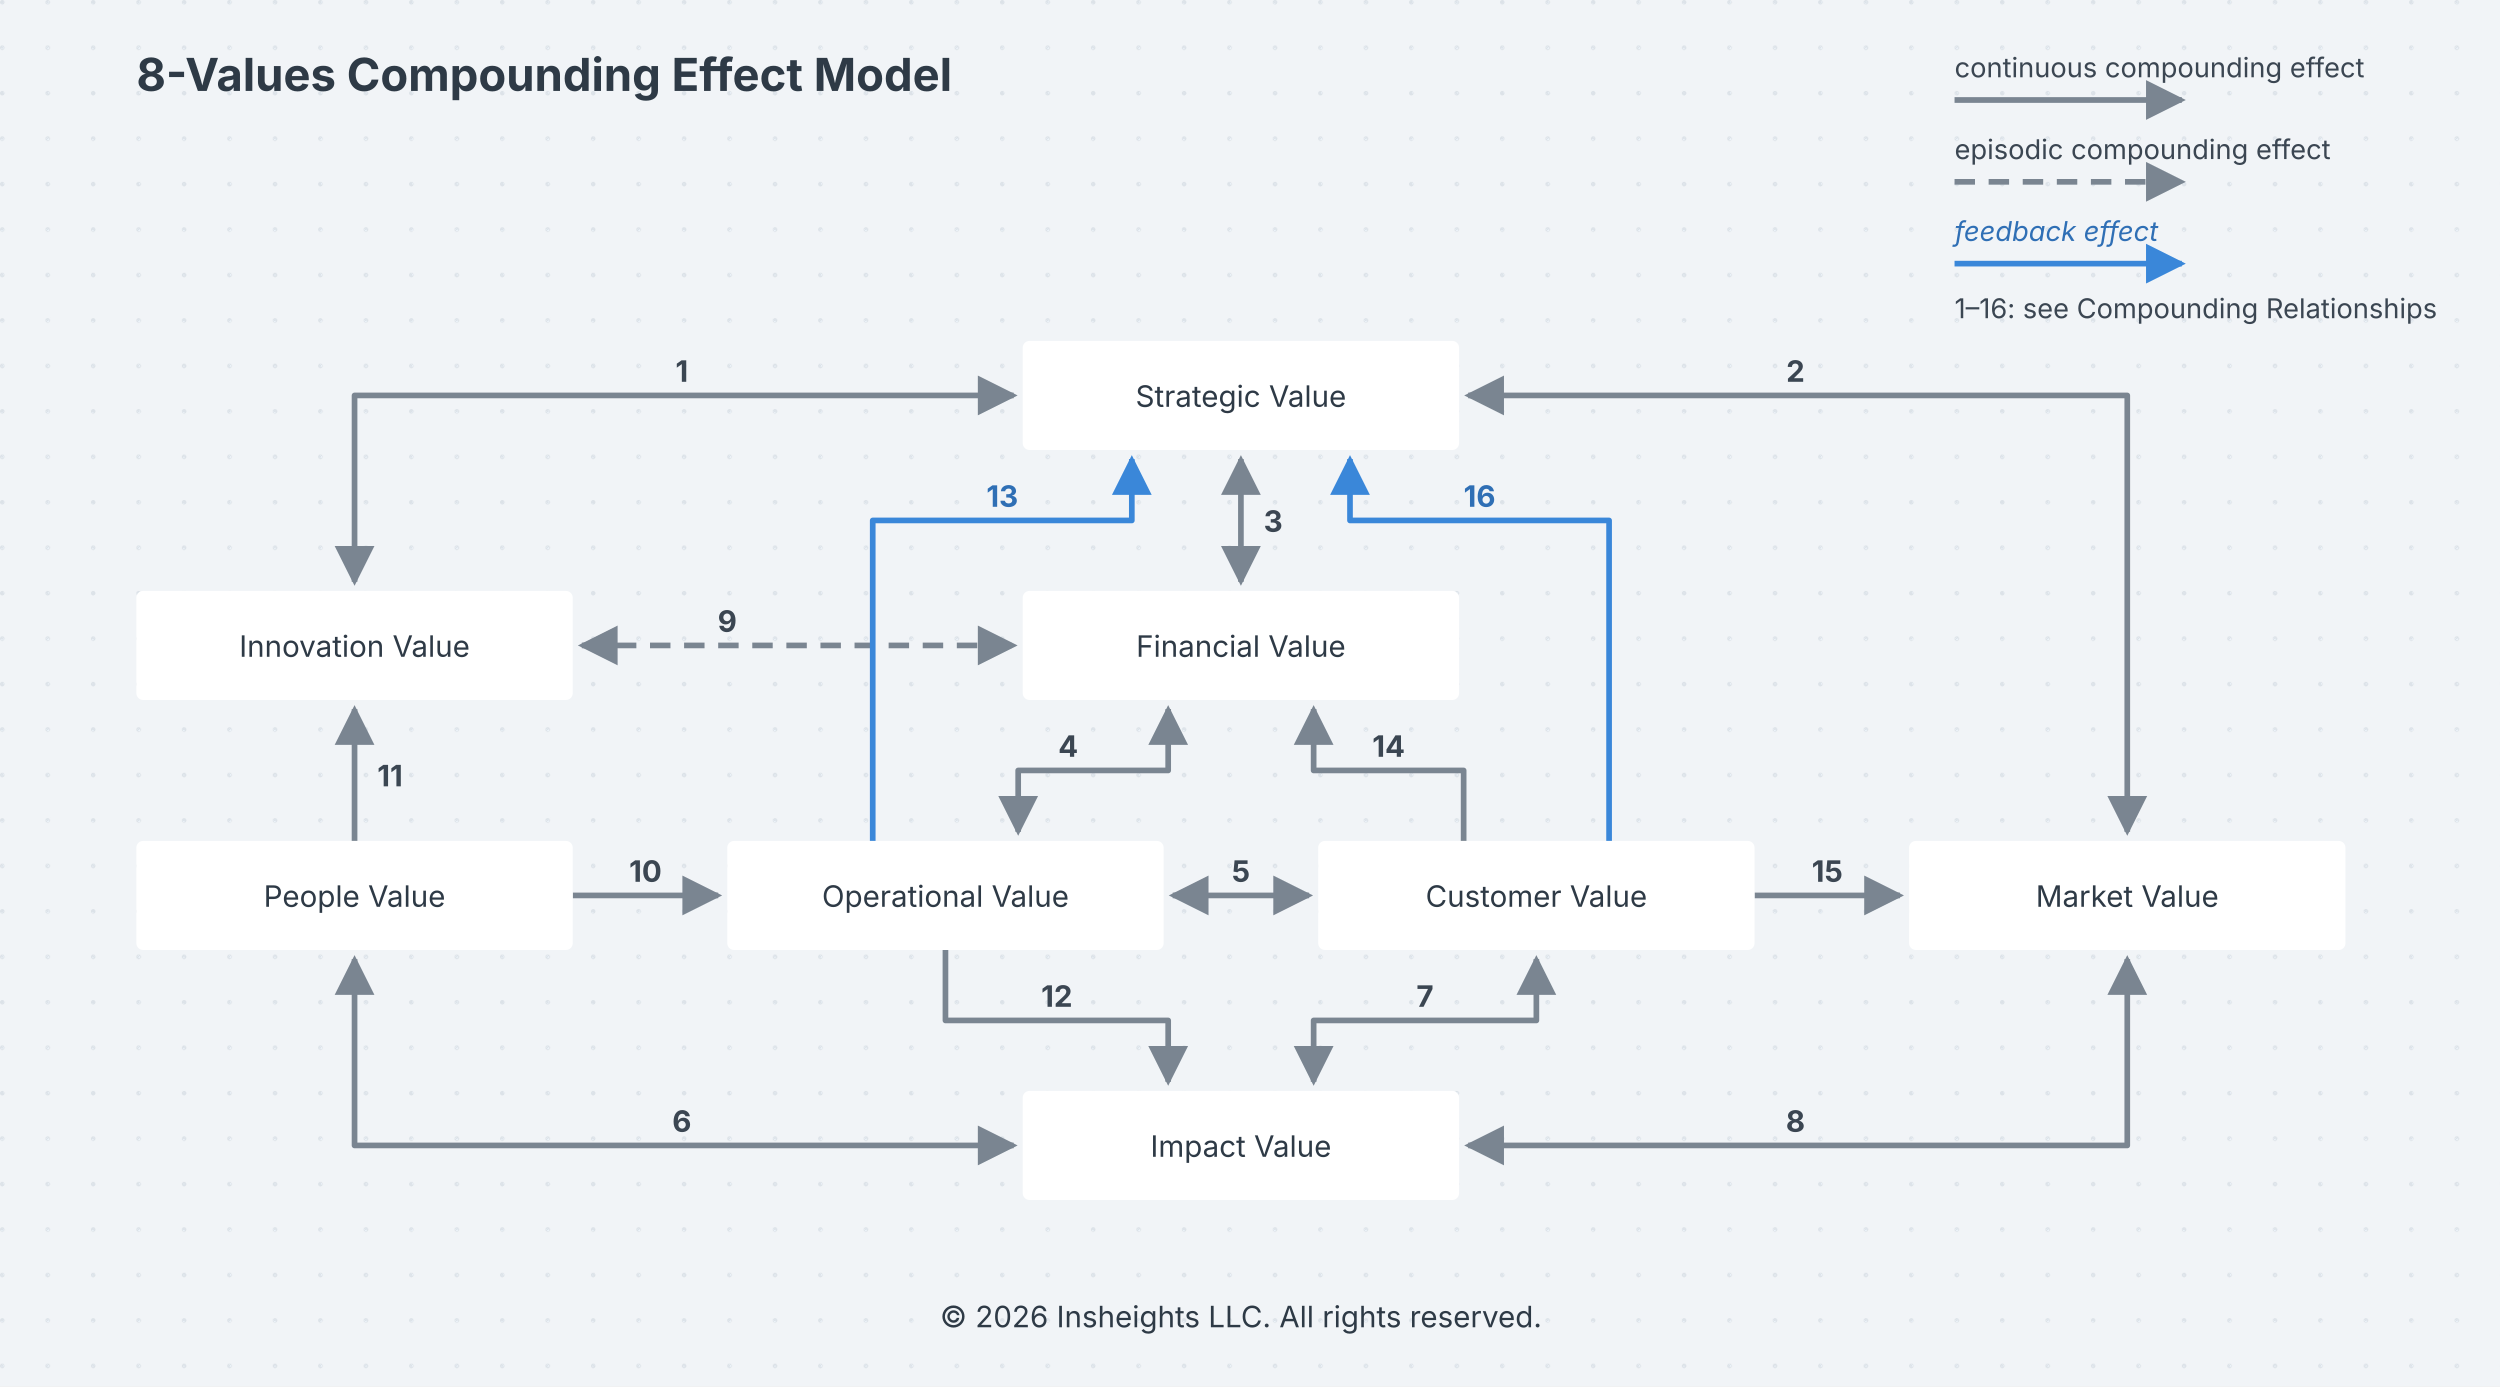
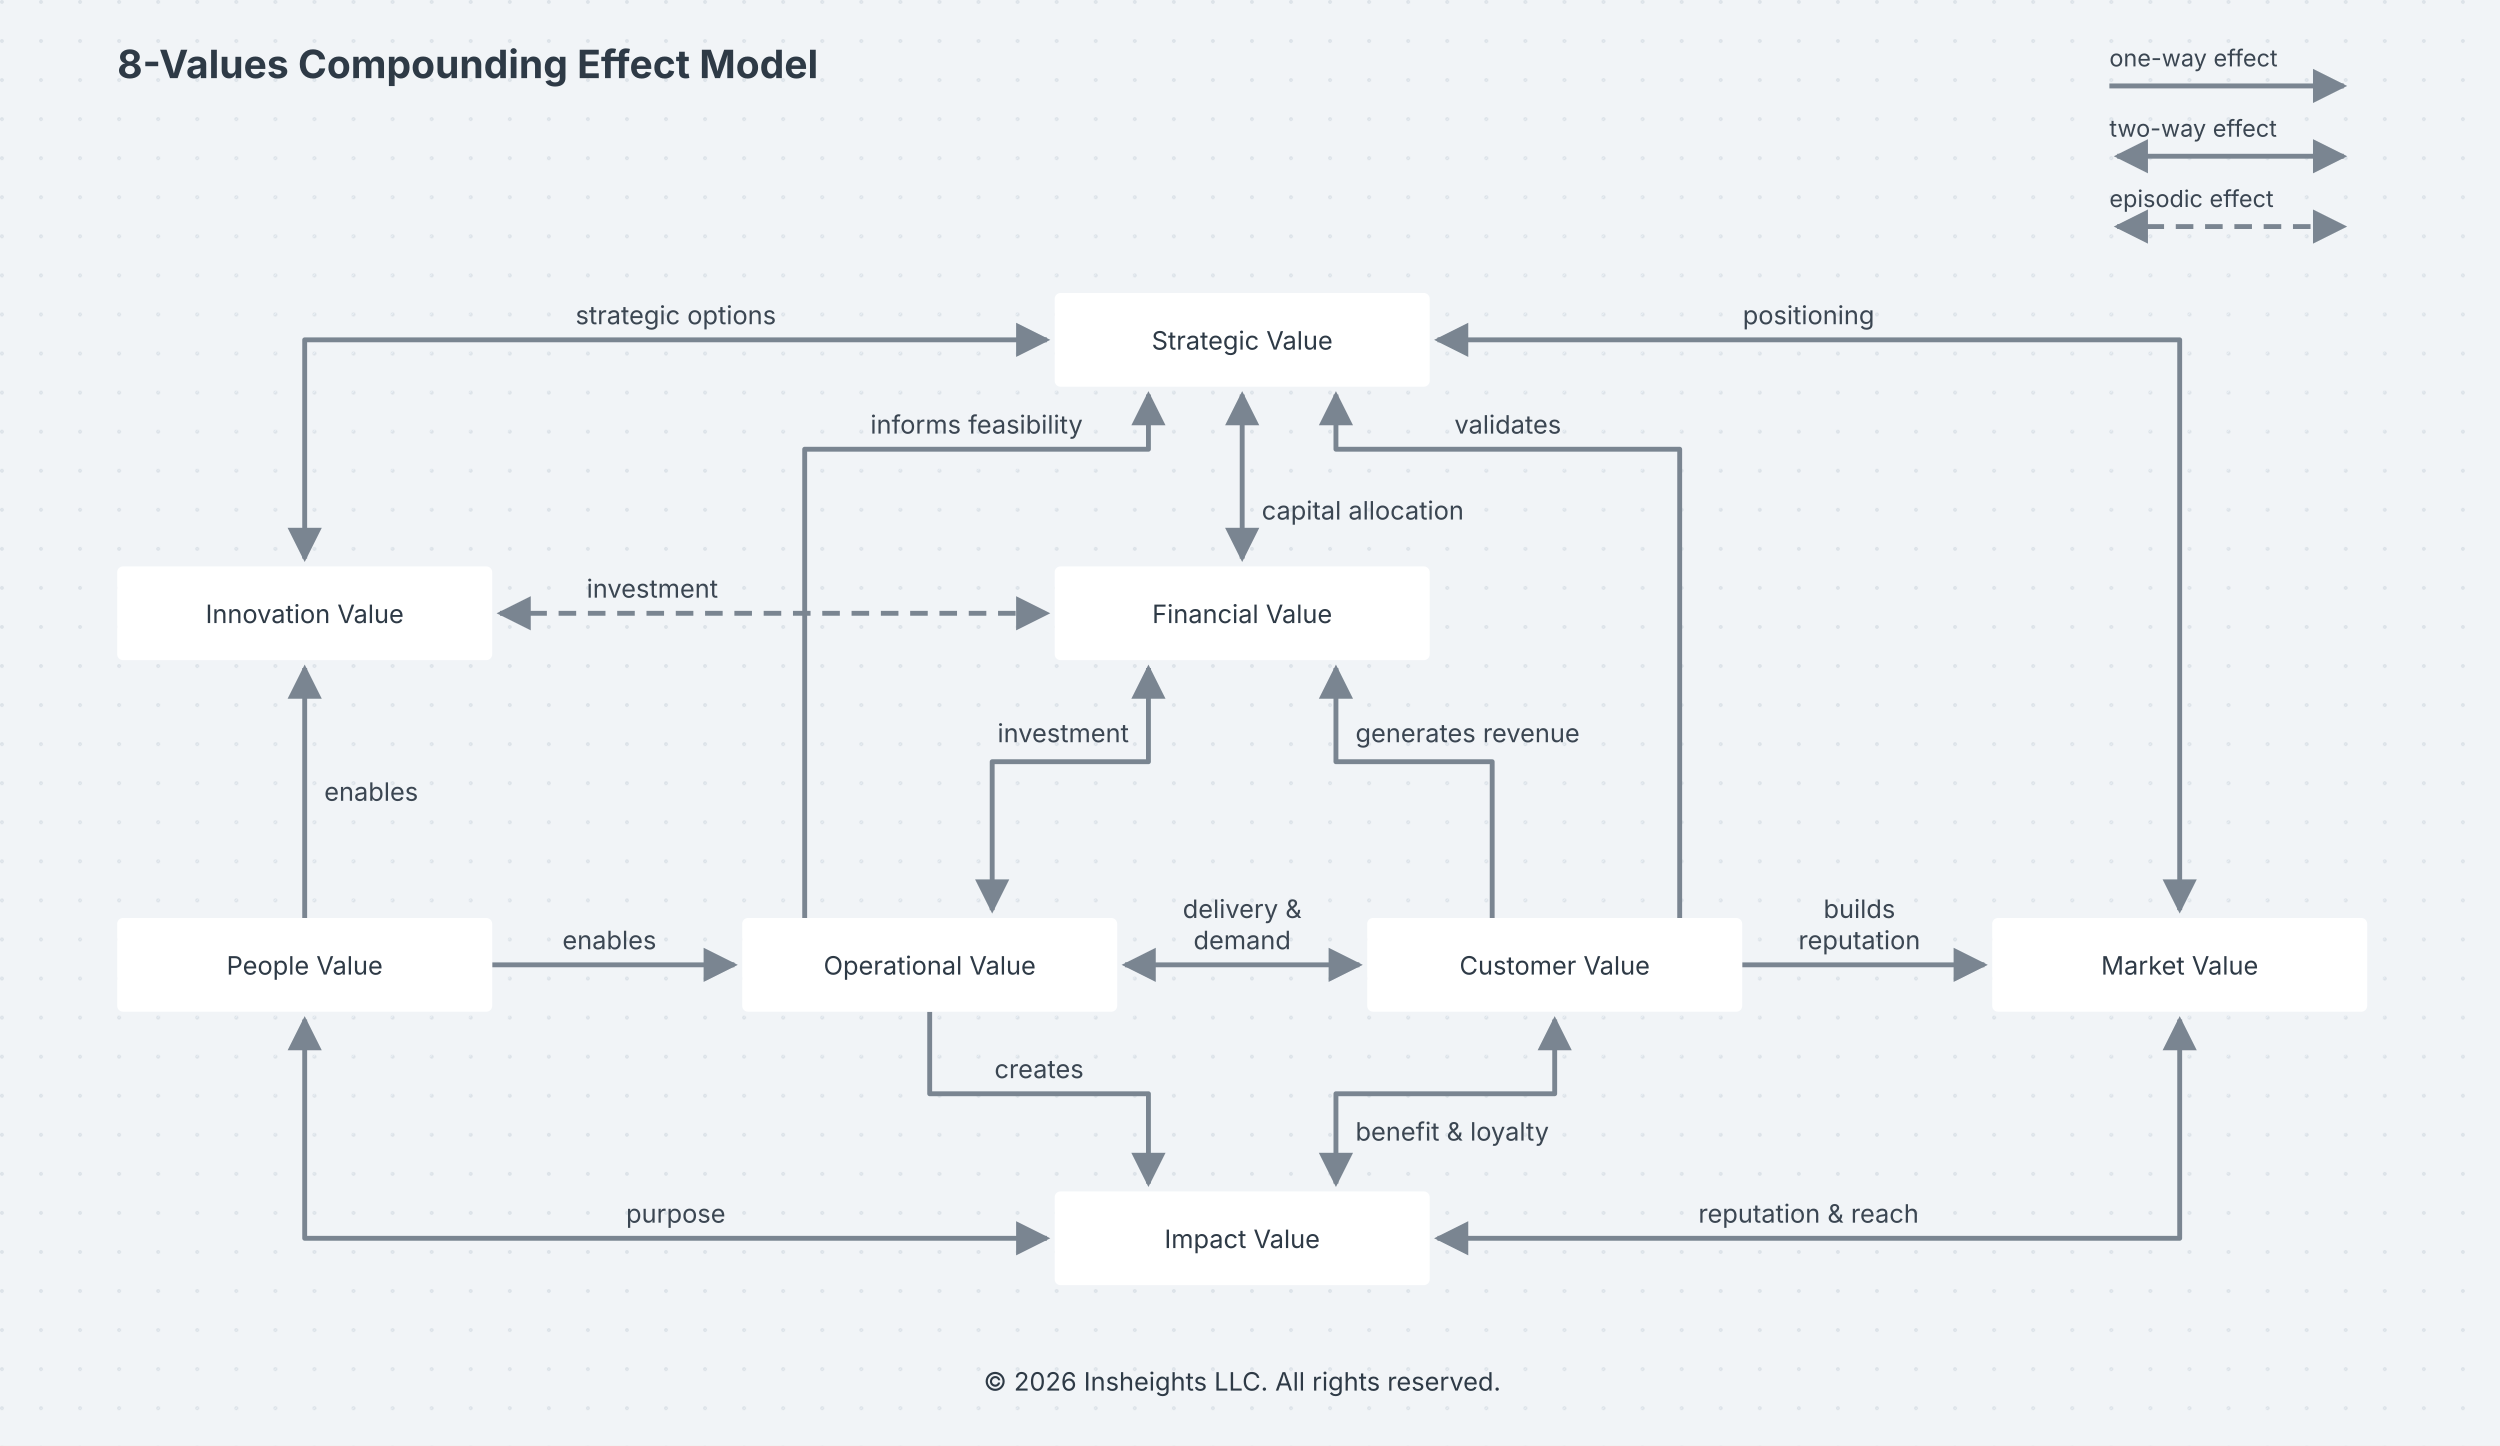
- <svg xmlns="http://www.w3.org/2000/svg" width="1100" height="610" viewBox="0 0 1100 610" font-family="Inter, 'Segoe UI', Roboto, Helvetica, Arial, sans-serif">
+ <svg xmlns="http://www.w3.org/2000/svg" width="1280" height="740" viewBox="0 0 1280 740" font-family="Inter, 'Segoe UI', Roboto, Helvetica, Arial, sans-serif">
  <defs>
    <pattern id="dots" width="20" height="20" patternUnits="userSpaceOnUse">
      <circle cx="1" cy="1" r="1" fill="#DCE2E8" />
    </pattern>
    <marker id="ag" viewBox="0 0 10 10" refX="9" refY="5" markerWidth="7" markerHeight="7" orient="auto-start-reverse">
      <path d="M0,0 L10,5 L0,10 z" fill="#7A8591" />
    </marker>
-     <marker id="ab" viewBox="0 0 10 10" refX="9" refY="5" markerWidth="7" markerHeight="7" orient="auto-start-reverse">
-       <path d="M0,0 L10,5 L0,10 z" fill="#3A87D9" />
-     </marker>
    <style>
      .one  { fill: none; stroke: #7A8591; stroke-width: 2.5; stroke-linejoin: round; marker-end: url(#ag); }
      .two  { fill: none; stroke: #7A8591; stroke-width: 2.5; stroke-linejoin: round; marker-start: url(#ag); marker-end: url(#ag); }
-       .fb   { fill: none; stroke: #3A87D9; stroke-width: 2.5; stroke-linejoin: round; marker-end: url(#ab); }
      .dash { stroke-dasharray: 9 6; }
-       .num  { font-size: 13px; font-weight: 700; fill: #3B4652; text-anchor: middle; }
-       .numf { font-size: 13px; font-weight: 700; fill: #2F6FB5; text-anchor: middle; }
      .box  { fill: #FFFFFF; }
      .bt   { font-size: 13px; fill: #2E3A46; text-anchor: middle; }
+       .lbl  { font-size: 13px; fill: #3B4652; }
+       .mid  { text-anchor: middle; }
+       .end  { text-anchor: end; }
    </style>
  </defs>
-   <rect width="1100" height="610" fill="#F1F4F7" />
-   <rect width="1100" height="610" fill="url(#dots)" />
+   <rect width="1280" height="740" fill="#F1F4F7" />
+   <rect width="1280" height="740" fill="url(#dots)" />
  <text x="60" y="40" font-size="20" font-weight="700" fill="#2E3A46">8-Values Compounding Effect Model</text>
-   <text x="860" y="34" font-size="12" fill="#3B4652">continuous compounding effect</text>
-   <path class="one" d="M860,44 H960" />
-   <text x="860" y="70" font-size="12" fill="#3B4652">episodic compounding effect</text>
-   <path class="one dash" d="M860,80 H960" />
-   <text x="860" y="106" font-size="12" fill="#2F6FB5" font-style="italic">feedback effect</text>
-   <path class="fb" d="M860,116 H960" />
-   <text x="860" y="140" font-size="12" fill="#3B4652">1–16: see Compounding Relationships</text>
-   <path class="two" d="M156,256 V174 H446" />
-   <path class="two" d="M646,174 H936 V366" />
-   <path class="two" d="M546,202 V256" />
-   <path class="two dash" d="M256,284 H446" />
-   <path class="one" d="M156,370 V312" />
-   <path class="one" d="M252,394 H316" />
-   <path class="two" d="M516,394 H576" />
-   <path class="one" d="M772,394 H836" />
-   <path class="fb" d="M384,370 V229 H498 V202" />
-   <path class="two" d="M448,366 V339 H514 V312" />
-   <path class="one" d="M644,370 V339 H578 V312" />
-   <path class="fb" d="M708,370 V229 H594 V202" />
-   <path class="one" d="M416,418 V449 H514 V476" />
-   <path class="two" d="M676,422 V449 H578 V476" />
-   <path class="two" d="M156,422 V504 H446" />
-   <path class="two" d="M936,422 V504 H646" />
-   <text class="num" x="300" y="168">1</text>
-   <text class="num" x="790" y="168">2</text>
-   <text class="num" x="556" y="234" style="text-anchor:start">3</text>
-   <text class="num" x="470" y="333">4</text>
-   <text class="num" x="546" y="388">5</text>
-   <text class="num" x="300" y="498">6</text>
-   <text class="num" x="627" y="443">7</text>
-   <text class="num" x="790" y="498">8</text>
-   <text class="num" x="320" y="278">9</text>
-   <text class="num" x="284" y="388">10</text>
-   <text class="num" x="166" y="346" style="text-anchor:start">11</text>
-   <text class="num" x="465" y="443">12</text>
-   <text class="numf" x="441" y="223">13</text>
-   <text class="num" x="611" y="333">14</text>
-   <text class="num" x="804" y="388">15</text>
-   <text class="numf" x="651" y="223">16</text>
-   <rect class="box" x="450" y="150" width="192" height="48" rx="3" />
-   <text class="bt" x="546" y="179">Strategic Value</text>
-   <rect class="box" x="60" y="260" width="192" height="48" rx="3" />
-   <text class="bt" x="156" y="289">Innovation Value</text>
-   <rect class="box" x="450" y="260" width="192" height="48" rx="3" />
-   <text class="bt" x="546" y="289">Financial Value</text>
-   <rect class="box" x="60" y="370" width="192" height="48" rx="3" />
-   <text class="bt" x="156" y="399">People Value</text>
-   <rect class="box" x="320" y="370" width="192" height="48" rx="3" />
-   <text class="bt" x="416" y="399">Operational Value</text>
-   <rect class="box" x="580" y="370" width="192" height="48" rx="3" />
-   <text class="bt" x="676" y="399">Customer Value</text>
-   <rect class="box" x="840" y="370" width="192" height="48" rx="3" />
-   <text class="bt" x="936" y="399">Market Value</text>
-   <rect class="box" x="450" y="480" width="192" height="48" rx="3" />
-   <text class="bt" x="546" y="509">Impact Value</text>
-   <text x="546" y="584" font-size="13" fill="#2E3A46" text-anchor="middle">© 2026 Insheights LLC. All rights reserved.</text>
+   <text x="1080" y="34" font-size="12" fill="#3B4652">one-way effect</text>
+   <path class="one" d="M1080,44 H1200" />
+   <text x="1080" y="70" font-size="12" fill="#3B4652">two-way effect</text>
+   <path class="two" d="M1084,80 H1200" />
+   <text x="1080" y="106" font-size="12" fill="#3B4652">episodic effect</text>
+   <path class="two dash" d="M1084,116 H1200" />
+   <path class="two" d="M156,286 V174 H536" />
+   <text class="lbl mid" x="346" y="166">strategic options</text>
+   <path class="two" d="M736,174 H1116 V466" />
+   <text class="lbl mid" x="926" y="166">positioning</text>
+   <path class="two" d="M636,202 V286" />
+   <text class="lbl" x="646" y="266">capital allocation</text>
+   <path class="two dash" d="M256,314 H536" />
+   <text class="lbl mid" x="334" y="306">investment</text>
+   <path class="one" d="M412,470 V230 H588 V202" />
+   <text class="lbl mid" x="500" y="222">informs feasibility</text>
+   <path class="one" d="M860,470 V230 H684 V202" />
+   <text class="lbl mid" x="772" y="222">validates</text>
+   <path class="two" d="M508,466 V390 H588 V342" />
+   <text class="lbl end" x="578" y="380">investment</text>
+   <path class="one" d="M764,470 V390 H684 V342" />
+   <text class="lbl" x="694" y="380">generates revenue</text>
+   <path class="one" d="M156,470 V342" />
+   <text class="lbl" x="166" y="410">enables</text>
+   <path class="one" d="M252,494 H376" />
+   <text class="lbl mid" x="312" y="486">enables</text>
+   <path class="two" d="M576,494 H696" />
+   <text class="lbl mid" x="636" y="470">delivery &amp;</text>
+   <text class="lbl mid" x="636" y="486">demand</text>
+   <path class="one" d="M892,494 H1016" />
+   <text class="lbl mid" x="952" y="470">builds</text>
+   <text class="lbl mid" x="952" y="486">reputation</text>
+   <path class="one" d="M476,518 V560 H588 V606" />
+   <text class="lbl mid" x="532" y="552">creates</text>
+   <path class="two" d="M796,522 V560 H684 V606" />
+   <text class="lbl" x="694" y="584">benefit &amp; loyalty</text>
+   <path class="two" d="M156,522 V634 H536" />
+   <text class="lbl mid" x="346" y="626">purpose</text>
+   <path class="two" d="M1116,522 V634 H736" />
+   <text class="lbl mid" x="926" y="626">reputation &amp; reach</text>
+   <rect class="box" x="540" y="150" width="192" height="48" rx="3" />
+   <text class="bt" x="636" y="179">Strategic Value</text>
+   <rect class="box" x="60" y="290" width="192" height="48" rx="3" />
+   <text class="bt" x="156" y="319">Innovation Value</text>
+   <rect class="box" x="540" y="290" width="192" height="48" rx="3" />
+   <text class="bt" x="636" y="319">Financial Value</text>
+   <rect class="box" x="60" y="470" width="192" height="48" rx="3" />
+   <text class="bt" x="156" y="499">People Value</text>
+   <rect class="box" x="380" y="470" width="192" height="48" rx="3" />
+   <text class="bt" x="476" y="499">Operational Value</text>
+   <rect class="box" x="700" y="470" width="192" height="48" rx="3" />
+   <text class="bt" x="796" y="499">Customer Value</text>
+   <rect class="box" x="1020" y="470" width="192" height="48" rx="3" />
+   <text class="bt" x="1116" y="499">Market Value</text>
+   <rect class="box" x="540" y="610" width="192" height="48" rx="3" />
+   <text class="bt" x="636" y="639">Impact Value</text>
+   <text x="636" y="712" font-size="13" fill="#2E3A46" text-anchor="middle">© 2026 Insheights LLC. All rights reserved.</text>
</svg>
